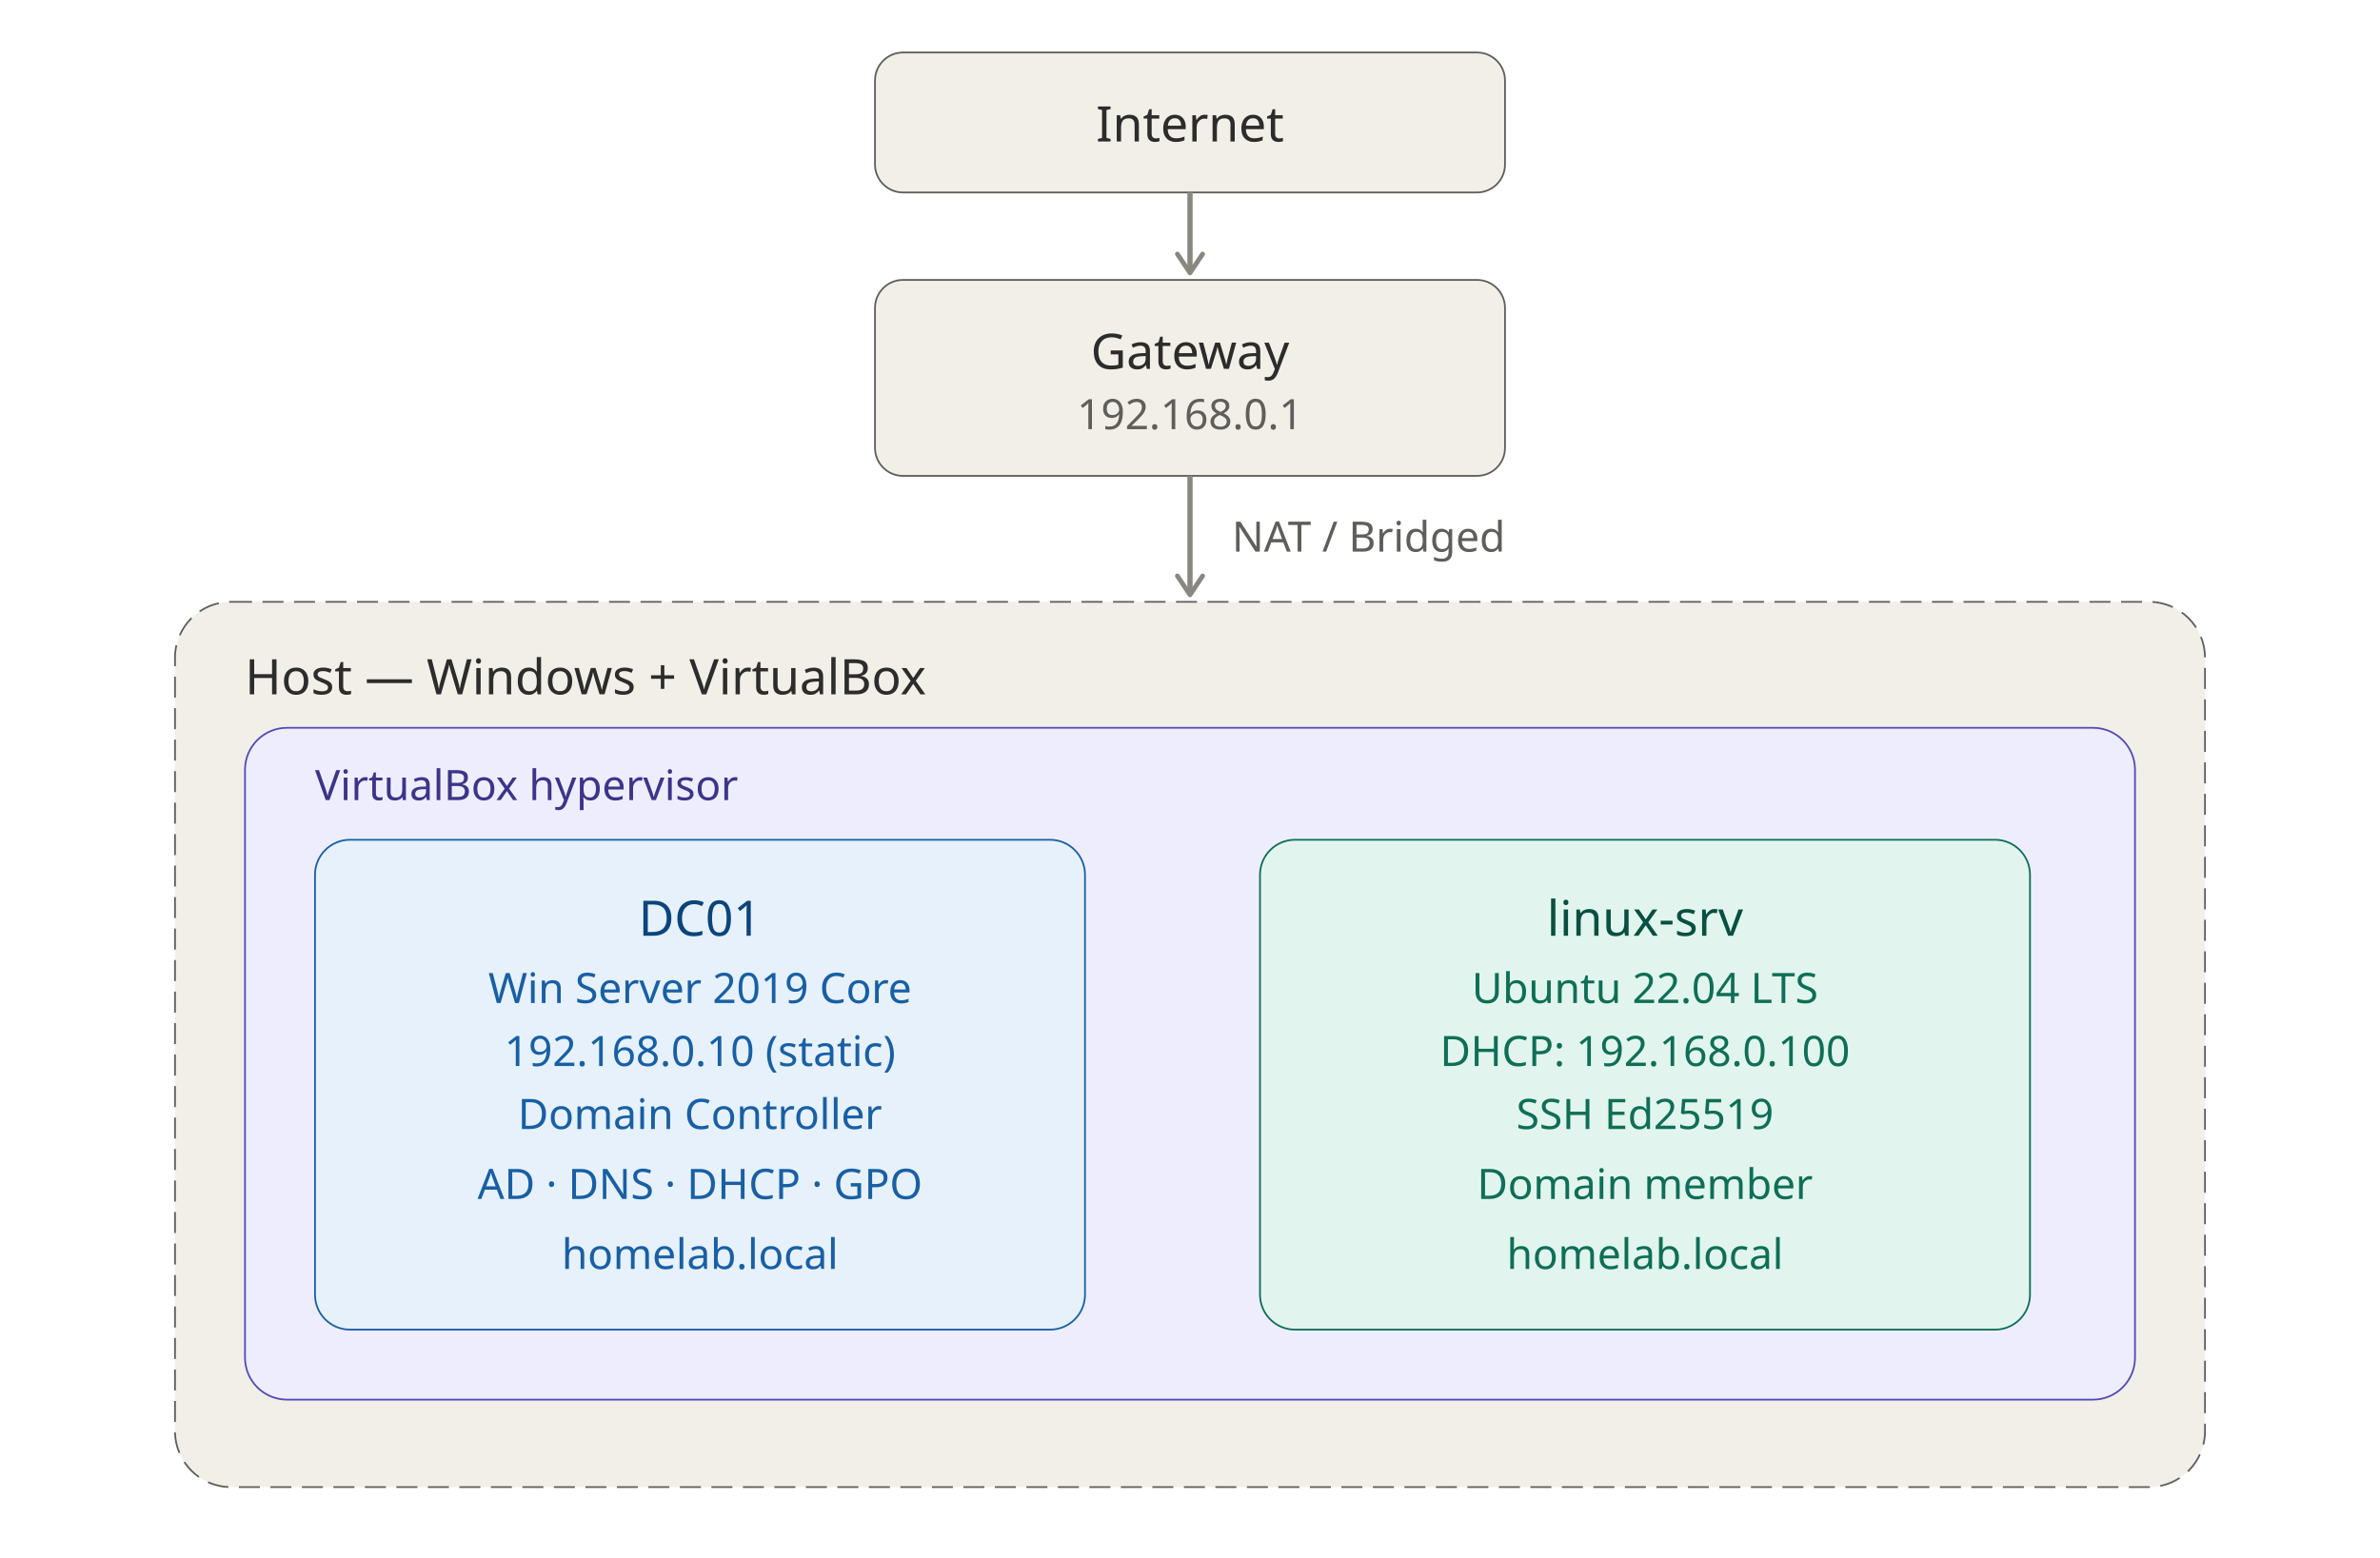
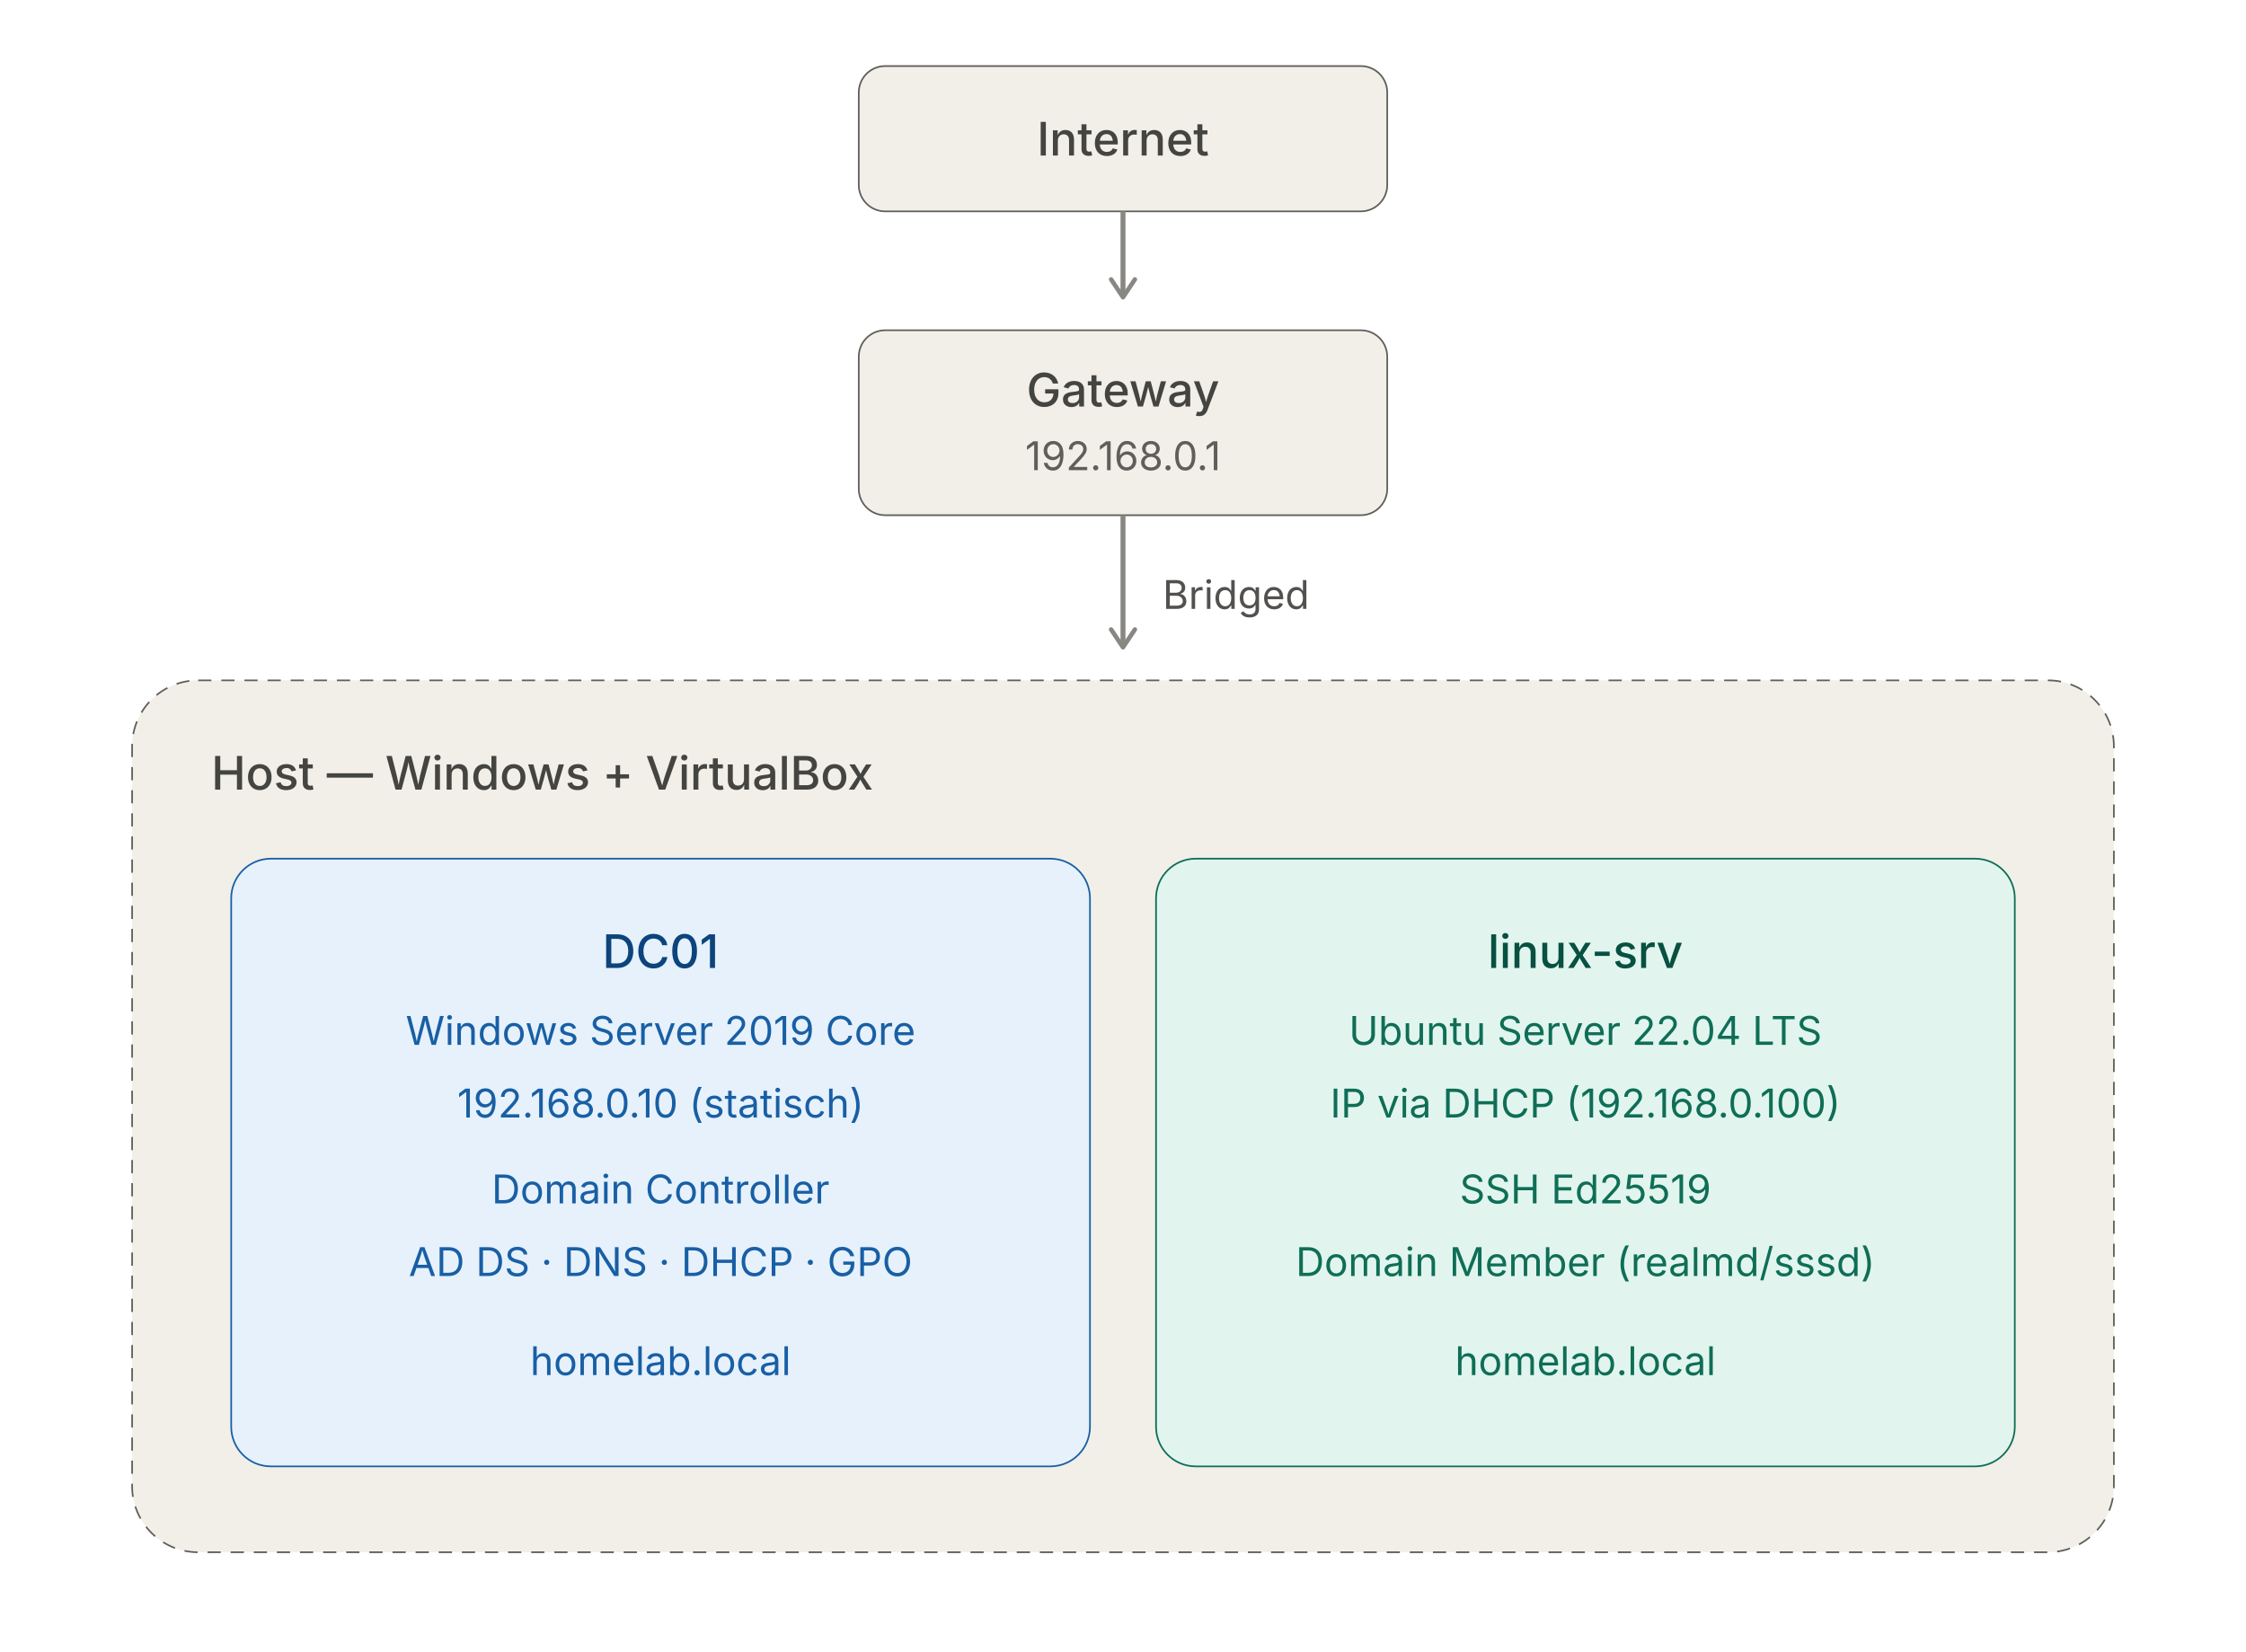
- <svg xmlns="http://www.w3.org/2000/svg" width="100%" viewBox="0 0 680 445" font-family="sans-serif">
+ <svg xmlns="http://www.w3.org/2000/svg" width="100%" viewBox="0 0 680 500" role="img" style="">
  <defs>
    <marker id="arrow" viewBox="0 0 10 10" refX="8" refY="5" markerWidth="6" markerHeight="6" orient="auto-start-reverse">
-       <path d="M2 1L8 5L2 9" fill="none" stroke="#888780" stroke-width="1.5" stroke-linecap="round" stroke-linejoin="round" />
+       <path d="M2 1L8 5L2 9" fill="none" stroke="context-stroke" stroke-width="1.5" stroke-linecap="round" stroke-linejoin="round" />
    </marker>
  </defs>
-   <rect x="250" y="15" width="180" height="40" rx="8" fill="#F1EFE8" stroke="#5F5E5A" stroke-width="0.5" />
-   <text x="340" y="35" text-anchor="middle" dominant-baseline="central" font-size="14" font-weight="500" fill="#2C2C2A">Internet</text>
-   <line x1="340" y1="55" x2="340" y2="78" stroke="#888780" stroke-width="1.5" marker-end="url(#arrow)" />
-   <rect x="250" y="80" width="180" height="56" rx="8" fill="#F1EFE8" stroke="#5F5E5A" stroke-width="0.5" />
-   <text x="340" y="100" text-anchor="middle" dominant-baseline="central" font-size="14" font-weight="500" fill="#2C2C2A">Gateway</text>
-   <text x="340" y="118" text-anchor="middle" dominant-baseline="central" font-size="12" fill="#5F5E5A">192.168.0.1</text>
-   <line x1="340" y1="136" x2="340" y2="170" stroke="#888780" stroke-width="1.5" marker-end="url(#arrow)" />
-   <text x="352" y="153" dominant-baseline="central" font-size="12" fill="#5F5E5A">NAT / Bridged</text>
-   <rect x="50" y="172" width="580" height="253" rx="16" fill="#F1EFE8" stroke="#5F5E5A" stroke-width="0.5" stroke-dasharray="6 3" />
-   <text x="70" y="193" dominant-baseline="central" font-size="14" font-weight="500" fill="#2C2C2A">Host — Windows + VirtualBox</text>
-   <rect x="70" y="208" width="540" height="192" rx="12" fill="#EEEDFE" stroke="#534AB7" stroke-width="0.5" />
-   <text x="90" y="224" dominant-baseline="central" font-size="12" fill="#3C3489">VirtualBox hypervisor</text>
-   <rect x="90" y="240" width="220" height="140" rx="10" fill="#E6F1FB" stroke="#185FA5" stroke-width="0.5" />
-   <text x="200" y="262" text-anchor="middle" dominant-baseline="central" font-size="14" font-weight="500" fill="#0C447C">DC01</text>
-   <text x="200" y="282" text-anchor="middle" dominant-baseline="central" font-size="12" fill="#185FA5">Win Server 2019 Core</text>
-   <text x="200" y="300" text-anchor="middle" dominant-baseline="central" font-size="12" fill="#185FA5">192.168.0.10 (static)</text>
-   <text x="200" y="318" text-anchor="middle" dominant-baseline="central" font-size="12" fill="#185FA5">Domain Controller</text>
-   <text x="200" y="338" text-anchor="middle" dominant-baseline="central" font-size="12" fill="#185FA5">AD · DNS · DHCP · GPO</text>
-   <text x="200" y="358" text-anchor="middle" dominant-baseline="central" font-size="12" fill="#185FA5">homelab.local</text>
-   <rect x="360" y="240" width="220" height="140" rx="10" fill="#E1F5EE" stroke="#0F6E56" stroke-width="0.5" />
-   <text x="470" y="262" text-anchor="middle" dominant-baseline="central" font-size="14" font-weight="500" fill="#085041">linux-srv</text>
-   <text x="470" y="282" text-anchor="middle" dominant-baseline="central" font-size="12" fill="#0F6E56">Ubuntu 22.04 LTS</text>
-   <text x="470" y="300" text-anchor="middle" dominant-baseline="central" font-size="12" fill="#0F6E56">DHCP: 192.168.0.100</text>
-   <text x="470" y="318" text-anchor="middle" dominant-baseline="central" font-size="12" fill="#0F6E56">SSH Ed25519</text>
-   <text x="470" y="338" text-anchor="middle" dominant-baseline="central" font-size="12" fill="#0F6E56">Domain member</text>
-   <text x="470" y="358" text-anchor="middle" dominant-baseline="central" font-size="12" fill="#0F6E56">homelab.local</text>
+   <g style="fill:rgb(0, 0, 0);stroke:none;color:rgb(11, 11, 11);stroke-width:1px;stroke-linecap:butt;stroke-linejoin:miter;opacity:1;font-family:&quot;Anthropic Sans&quot;, -apple-system, BlinkMacSystemFont, &quot;Segoe UI&quot;, sans-serif;font-size:16px;font-weight:400;text-anchor:start;dominant-baseline:auto">
+     <rect x="260" y="20" width="160" height="44" rx="8" stroke-width="0.5" style="fill:rgb(241, 239, 232);stroke:rgb(95, 94, 90);color:rgb(11, 11, 11);stroke-width:0.5px;stroke-linecap:butt;stroke-linejoin:miter;opacity:1;font-family:&quot;Anthropic Sans&quot;, -apple-system, BlinkMacSystemFont, &quot;Segoe UI&quot;, sans-serif;font-size:16px;font-weight:400;text-anchor:start;dominant-baseline:auto" />
+     <text x="340" y="42" text-anchor="middle" dominant-baseline="central" style="fill:rgb(68, 68, 65);stroke:none;color:rgb(11, 11, 11);stroke-width:1px;stroke-linecap:butt;stroke-linejoin:miter;opacity:1;font-family:&quot;Anthropic Sans&quot;, -apple-system, BlinkMacSystemFont, &quot;Segoe UI&quot;, sans-serif;font-size:14px;font-weight:500;text-anchor:middle;dominant-baseline:central">Internet</text>
+   </g>
+   <line x1="340" y1="64" x2="340" y2="90" marker-end="url(#arrow)" style="fill:none;stroke:rgb(137, 135, 129);color:rgb(11, 11, 11);stroke-width:1.5px;stroke-linecap:butt;stroke-linejoin:miter;opacity:1;font-family:&quot;Anthropic Sans&quot;, -apple-system, BlinkMacSystemFont, &quot;Segoe UI&quot;, sans-serif;font-size:16px;font-weight:400;text-anchor:start;dominant-baseline:auto" />
+   <g style="fill:rgb(0, 0, 0);stroke:none;color:rgb(11, 11, 11);stroke-width:1px;stroke-linecap:butt;stroke-linejoin:miter;opacity:1;font-family:&quot;Anthropic Sans&quot;, -apple-system, BlinkMacSystemFont, &quot;Segoe UI&quot;, sans-serif;font-size:16px;font-weight:400;text-anchor:start;dominant-baseline:auto">
+     <rect x="260" y="100" width="160" height="56" rx="8" stroke-width="0.5" style="fill:rgb(241, 239, 232);stroke:rgb(95, 94, 90);color:rgb(11, 11, 11);stroke-width:0.5px;stroke-linecap:butt;stroke-linejoin:miter;opacity:1;font-family:&quot;Anthropic Sans&quot;, -apple-system, BlinkMacSystemFont, &quot;Segoe UI&quot;, sans-serif;font-size:16px;font-weight:400;text-anchor:start;dominant-baseline:auto" />
+     <text x="340" y="118" text-anchor="middle" dominant-baseline="central" style="fill:rgb(68, 68, 65);stroke:none;color:rgb(11, 11, 11);stroke-width:1px;stroke-linecap:butt;stroke-linejoin:miter;opacity:1;font-family:&quot;Anthropic Sans&quot;, -apple-system, BlinkMacSystemFont, &quot;Segoe UI&quot;, sans-serif;font-size:14px;font-weight:500;text-anchor:middle;dominant-baseline:central">Gateway</text>
+     <text x="340" y="138" text-anchor="middle" dominant-baseline="central" style="fill:rgb(95, 94, 90);stroke:none;color:rgb(11, 11, 11);stroke-width:1px;stroke-linecap:butt;stroke-linejoin:miter;opacity:1;font-family:&quot;Anthropic Sans&quot;, -apple-system, BlinkMacSystemFont, &quot;Segoe UI&quot;, sans-serif;font-size:12px;font-weight:400;text-anchor:middle;dominant-baseline:central">192.168.0.1</text>
+   </g>
+   <line x1="340" y1="156" x2="340" y2="196" marker-end="url(#arrow)" style="fill:none;stroke:rgb(137, 135, 129);color:rgb(11, 11, 11);stroke-width:1.5px;stroke-linecap:butt;stroke-linejoin:miter;opacity:1;font-family:&quot;Anthropic Sans&quot;, -apple-system, BlinkMacSystemFont, &quot;Segoe UI&quot;, sans-serif;font-size:16px;font-weight:400;text-anchor:start;dominant-baseline:auto" />
+   <text x="352" y="180" dominant-baseline="central" style="fill:rgb(82, 81, 78);stroke:none;color:rgb(11, 11, 11);stroke-width:1px;stroke-linecap:butt;stroke-linejoin:miter;opacity:1;font-family:&quot;Anthropic Sans&quot;, -apple-system, BlinkMacSystemFont, &quot;Segoe UI&quot;, sans-serif;font-size:12px;font-weight:400;text-anchor:start;dominant-baseline:central">Bridged</text>
+   <g style="fill:rgb(0, 0, 0);stroke:none;color:rgb(11, 11, 11);stroke-width:1px;stroke-linecap:butt;stroke-linejoin:miter;opacity:1;font-family:&quot;Anthropic Sans&quot;, -apple-system, BlinkMacSystemFont, &quot;Segoe UI&quot;, sans-serif;font-size:16px;font-weight:400;text-anchor:start;dominant-baseline:auto">
+     <rect x="40" y="206" width="600" height="264" rx="20" stroke-width="0.5" stroke-dasharray="4 3" style="fill:rgb(241, 239, 232);stroke:rgb(95, 94, 90);color:rgb(11, 11, 11);stroke-width:0.5px;stroke-dasharray:4px, 3px;stroke-linecap:butt;stroke-linejoin:miter;opacity:1;font-family:&quot;Anthropic Sans&quot;, -apple-system, BlinkMacSystemFont, &quot;Segoe UI&quot;, sans-serif;font-size:16px;font-weight:400;text-anchor:start;dominant-baseline:auto" />
+     <text x="64" y="234" dominant-baseline="central" style="fill:rgb(68, 68, 65);stroke:none;color:rgb(11, 11, 11);stroke-width:1px;stroke-linecap:butt;stroke-linejoin:miter;opacity:1;font-family:&quot;Anthropic Sans&quot;, -apple-system, BlinkMacSystemFont, &quot;Segoe UI&quot;, sans-serif;font-size:14px;font-weight:500;text-anchor:start;dominant-baseline:central">Host — Windows + VirtualBox</text>
+   </g>
+   <g style="fill:rgb(0, 0, 0);stroke:none;color:rgb(11, 11, 11);stroke-width:1px;stroke-linecap:butt;stroke-linejoin:miter;opacity:1;font-family:&quot;Anthropic Sans&quot;, -apple-system, BlinkMacSystemFont, &quot;Segoe UI&quot;, sans-serif;font-size:16px;font-weight:400;text-anchor:start;dominant-baseline:auto">
+     <rect x="70" y="260" width="260" height="184" rx="12" stroke-width="0.5" style="fill:rgb(230, 241, 251);stroke:rgb(24, 95, 165);color:rgb(11, 11, 11);stroke-width:0.5px;stroke-linecap:butt;stroke-linejoin:miter;opacity:1;font-family:&quot;Anthropic Sans&quot;, -apple-system, BlinkMacSystemFont, &quot;Segoe UI&quot;, sans-serif;font-size:16px;font-weight:400;text-anchor:start;dominant-baseline:auto" />
+     <text x="200" y="288" text-anchor="middle" dominant-baseline="central" style="fill:rgb(12, 68, 124);stroke:none;color:rgb(11, 11, 11);stroke-width:1px;stroke-linecap:butt;stroke-linejoin:miter;opacity:1;font-family:&quot;Anthropic Sans&quot;, -apple-system, BlinkMacSystemFont, &quot;Segoe UI&quot;, sans-serif;font-size:14px;font-weight:500;text-anchor:middle;dominant-baseline:central">DC01</text>
+     <text x="200" y="312" text-anchor="middle" dominant-baseline="central" style="fill:rgb(24, 95, 165);stroke:none;color:rgb(11, 11, 11);stroke-width:1px;stroke-linecap:butt;stroke-linejoin:miter;opacity:1;font-family:&quot;Anthropic Sans&quot;, -apple-system, BlinkMacSystemFont, &quot;Segoe UI&quot;, sans-serif;font-size:12px;font-weight:400;text-anchor:middle;dominant-baseline:central">Windows Server 2019 Core</text>
+     <text x="200" y="334" text-anchor="middle" dominant-baseline="central" style="fill:rgb(24, 95, 165);stroke:none;color:rgb(11, 11, 11);stroke-width:1px;stroke-linecap:butt;stroke-linejoin:miter;opacity:1;font-family:&quot;Anthropic Sans&quot;, -apple-system, BlinkMacSystemFont, &quot;Segoe UI&quot;, sans-serif;font-size:12px;font-weight:400;text-anchor:middle;dominant-baseline:central">192.168.0.10 (statisch)</text>
+     <text x="200" y="360" text-anchor="middle" dominant-baseline="central" style="fill:rgb(24, 95, 165);stroke:none;color:rgb(11, 11, 11);stroke-width:1px;stroke-linecap:butt;stroke-linejoin:miter;opacity:1;font-family:&quot;Anthropic Sans&quot;, -apple-system, BlinkMacSystemFont, &quot;Segoe UI&quot;, sans-serif;font-size:12px;font-weight:400;text-anchor:middle;dominant-baseline:central">Domain Controller</text>
+     <text x="200" y="382" text-anchor="middle" dominant-baseline="central" style="fill:rgb(24, 95, 165);stroke:none;color:rgb(11, 11, 11);stroke-width:1px;stroke-linecap:butt;stroke-linejoin:miter;opacity:1;font-family:&quot;Anthropic Sans&quot;, -apple-system, BlinkMacSystemFont, &quot;Segoe UI&quot;, sans-serif;font-size:12px;font-weight:400;text-anchor:middle;dominant-baseline:central">AD DS · DNS · DHCP · GPO</text>
+     <text x="200" y="412" text-anchor="middle" dominant-baseline="central" style="fill:rgb(24, 95, 165);stroke:none;color:rgb(11, 11, 11);stroke-width:1px;stroke-linecap:butt;stroke-linejoin:miter;opacity:1;font-family:&quot;Anthropic Sans&quot;, -apple-system, BlinkMacSystemFont, &quot;Segoe UI&quot;, sans-serif;font-size:12px;font-weight:400;text-anchor:middle;dominant-baseline:central">homelab.local</text>
+   </g>
+   <g style="fill:rgb(0, 0, 0);stroke:none;color:rgb(11, 11, 11);stroke-width:1px;stroke-linecap:butt;stroke-linejoin:miter;opacity:1;font-family:&quot;Anthropic Sans&quot;, -apple-system, BlinkMacSystemFont, &quot;Segoe UI&quot;, sans-serif;font-size:16px;font-weight:400;text-anchor:start;dominant-baseline:auto">
+     <rect x="350" y="260" width="260" height="184" rx="12" stroke-width="0.5" style="fill:rgb(225, 245, 238);stroke:rgb(15, 110, 86);color:rgb(11, 11, 11);stroke-width:0.5px;stroke-linecap:butt;stroke-linejoin:miter;opacity:1;font-family:&quot;Anthropic Sans&quot;, -apple-system, BlinkMacSystemFont, &quot;Segoe UI&quot;, sans-serif;font-size:16px;font-weight:400;text-anchor:start;dominant-baseline:auto" />
+     <text x="480" y="288" text-anchor="middle" dominant-baseline="central" style="fill:rgb(8, 80, 65);stroke:none;color:rgb(11, 11, 11);stroke-width:1px;stroke-linecap:butt;stroke-linejoin:miter;opacity:1;font-family:&quot;Anthropic Sans&quot;, -apple-system, BlinkMacSystemFont, &quot;Segoe UI&quot;, sans-serif;font-size:14px;font-weight:500;text-anchor:middle;dominant-baseline:central">linux-srv</text>
+     <text x="480" y="312" text-anchor="middle" dominant-baseline="central" style="fill:rgb(15, 110, 86);stroke:none;color:rgb(11, 11, 11);stroke-width:1px;stroke-linecap:butt;stroke-linejoin:miter;opacity:1;font-family:&quot;Anthropic Sans&quot;, -apple-system, BlinkMacSystemFont, &quot;Segoe UI&quot;, sans-serif;font-size:12px;font-weight:400;text-anchor:middle;dominant-baseline:central">Ubuntu Server 22.04 LTS</text>
+     <text x="480" y="334" text-anchor="middle" dominant-baseline="central" style="fill:rgb(15, 110, 86);stroke:none;color:rgb(11, 11, 11);stroke-width:1px;stroke-linecap:butt;stroke-linejoin:miter;opacity:1;font-family:&quot;Anthropic Sans&quot;, -apple-system, BlinkMacSystemFont, &quot;Segoe UI&quot;, sans-serif;font-size:12px;font-weight:400;text-anchor:middle;dominant-baseline:central">IP via DHCP (192.168.0.100)</text>
+     <text x="480" y="360" text-anchor="middle" dominant-baseline="central" style="fill:rgb(15, 110, 86);stroke:none;color:rgb(11, 11, 11);stroke-width:1px;stroke-linecap:butt;stroke-linejoin:miter;opacity:1;font-family:&quot;Anthropic Sans&quot;, -apple-system, BlinkMacSystemFont, &quot;Segoe UI&quot;, sans-serif;font-size:12px;font-weight:400;text-anchor:middle;dominant-baseline:central">SSH Ed25519</text>
+     <text x="480" y="382" text-anchor="middle" dominant-baseline="central" style="fill:rgb(15, 110, 86);stroke:none;color:rgb(11, 11, 11);stroke-width:1px;stroke-linecap:butt;stroke-linejoin:miter;opacity:1;font-family:&quot;Anthropic Sans&quot;, -apple-system, BlinkMacSystemFont, &quot;Segoe UI&quot;, sans-serif;font-size:12px;font-weight:400;text-anchor:middle;dominant-baseline:central">Domain Member (realmd/sssd)</text>
+     <text x="480" y="412" text-anchor="middle" dominant-baseline="central" style="fill:rgb(15, 110, 86);stroke:none;color:rgb(11, 11, 11);stroke-width:1px;stroke-linecap:butt;stroke-linejoin:miter;opacity:1;font-family:&quot;Anthropic Sans&quot;, -apple-system, BlinkMacSystemFont, &quot;Segoe UI&quot;, sans-serif;font-size:12px;font-weight:400;text-anchor:middle;dominant-baseline:central">homelab.local</text>
+   </g>
</svg>
